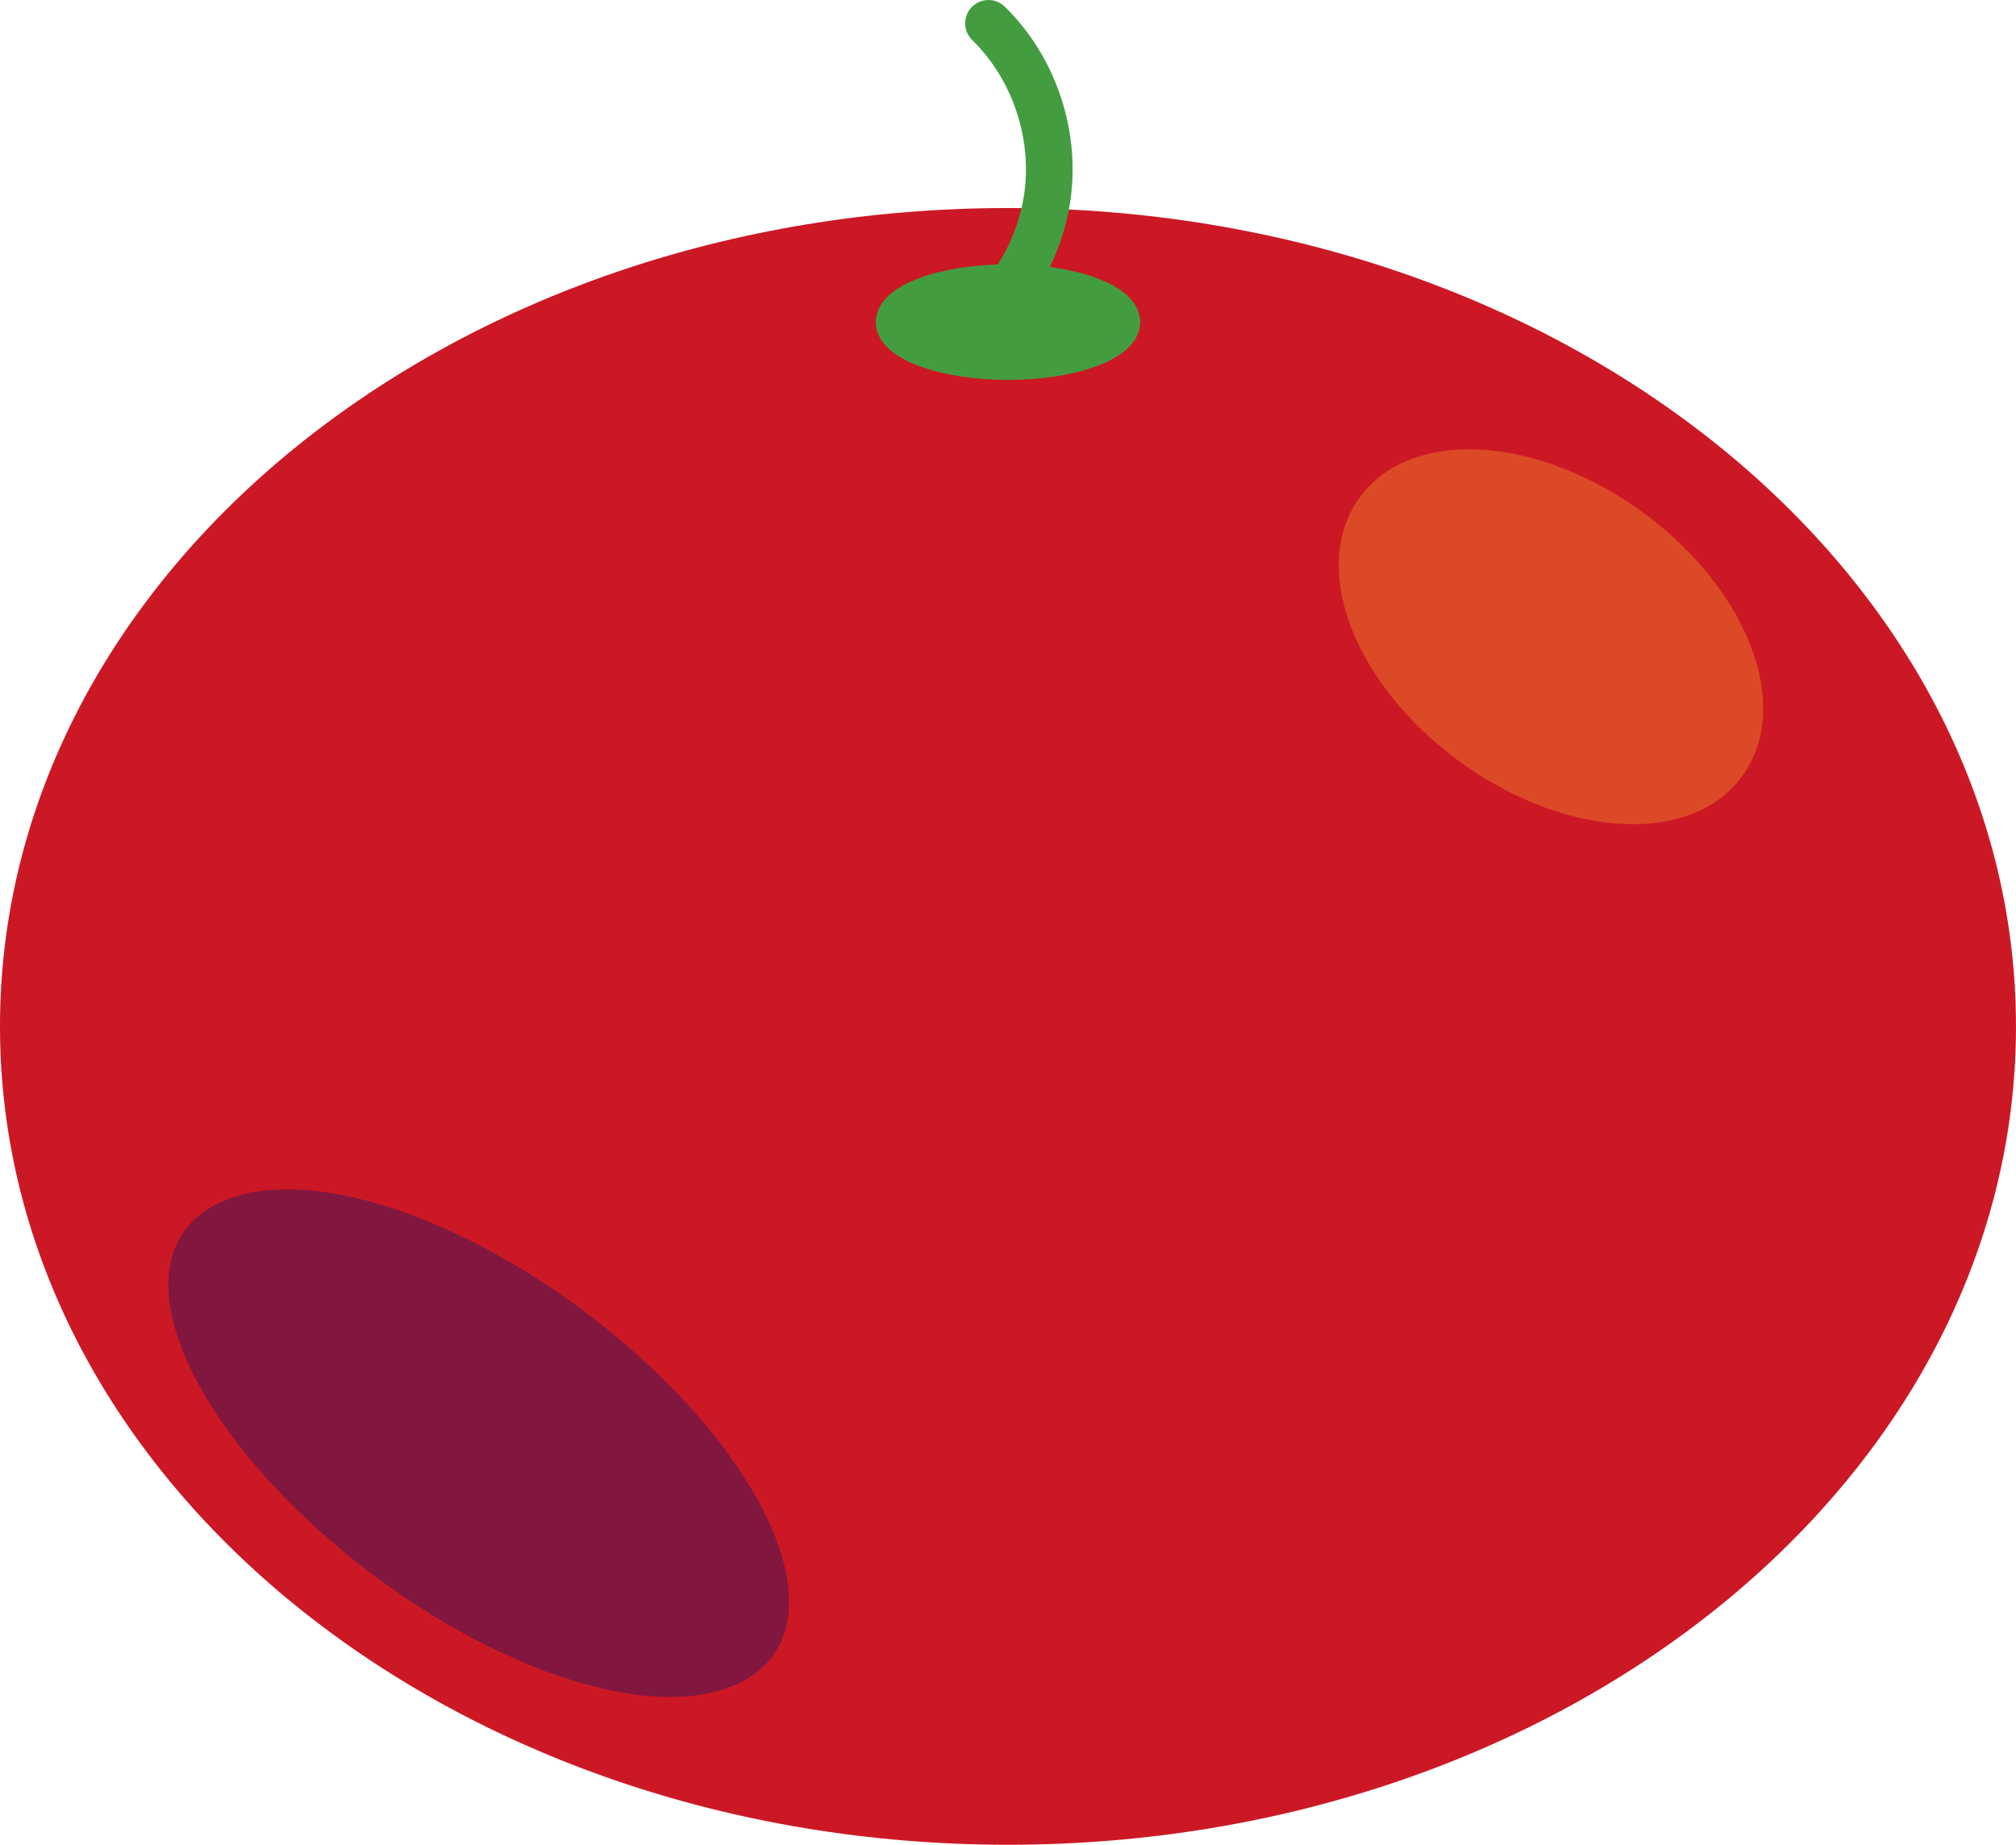
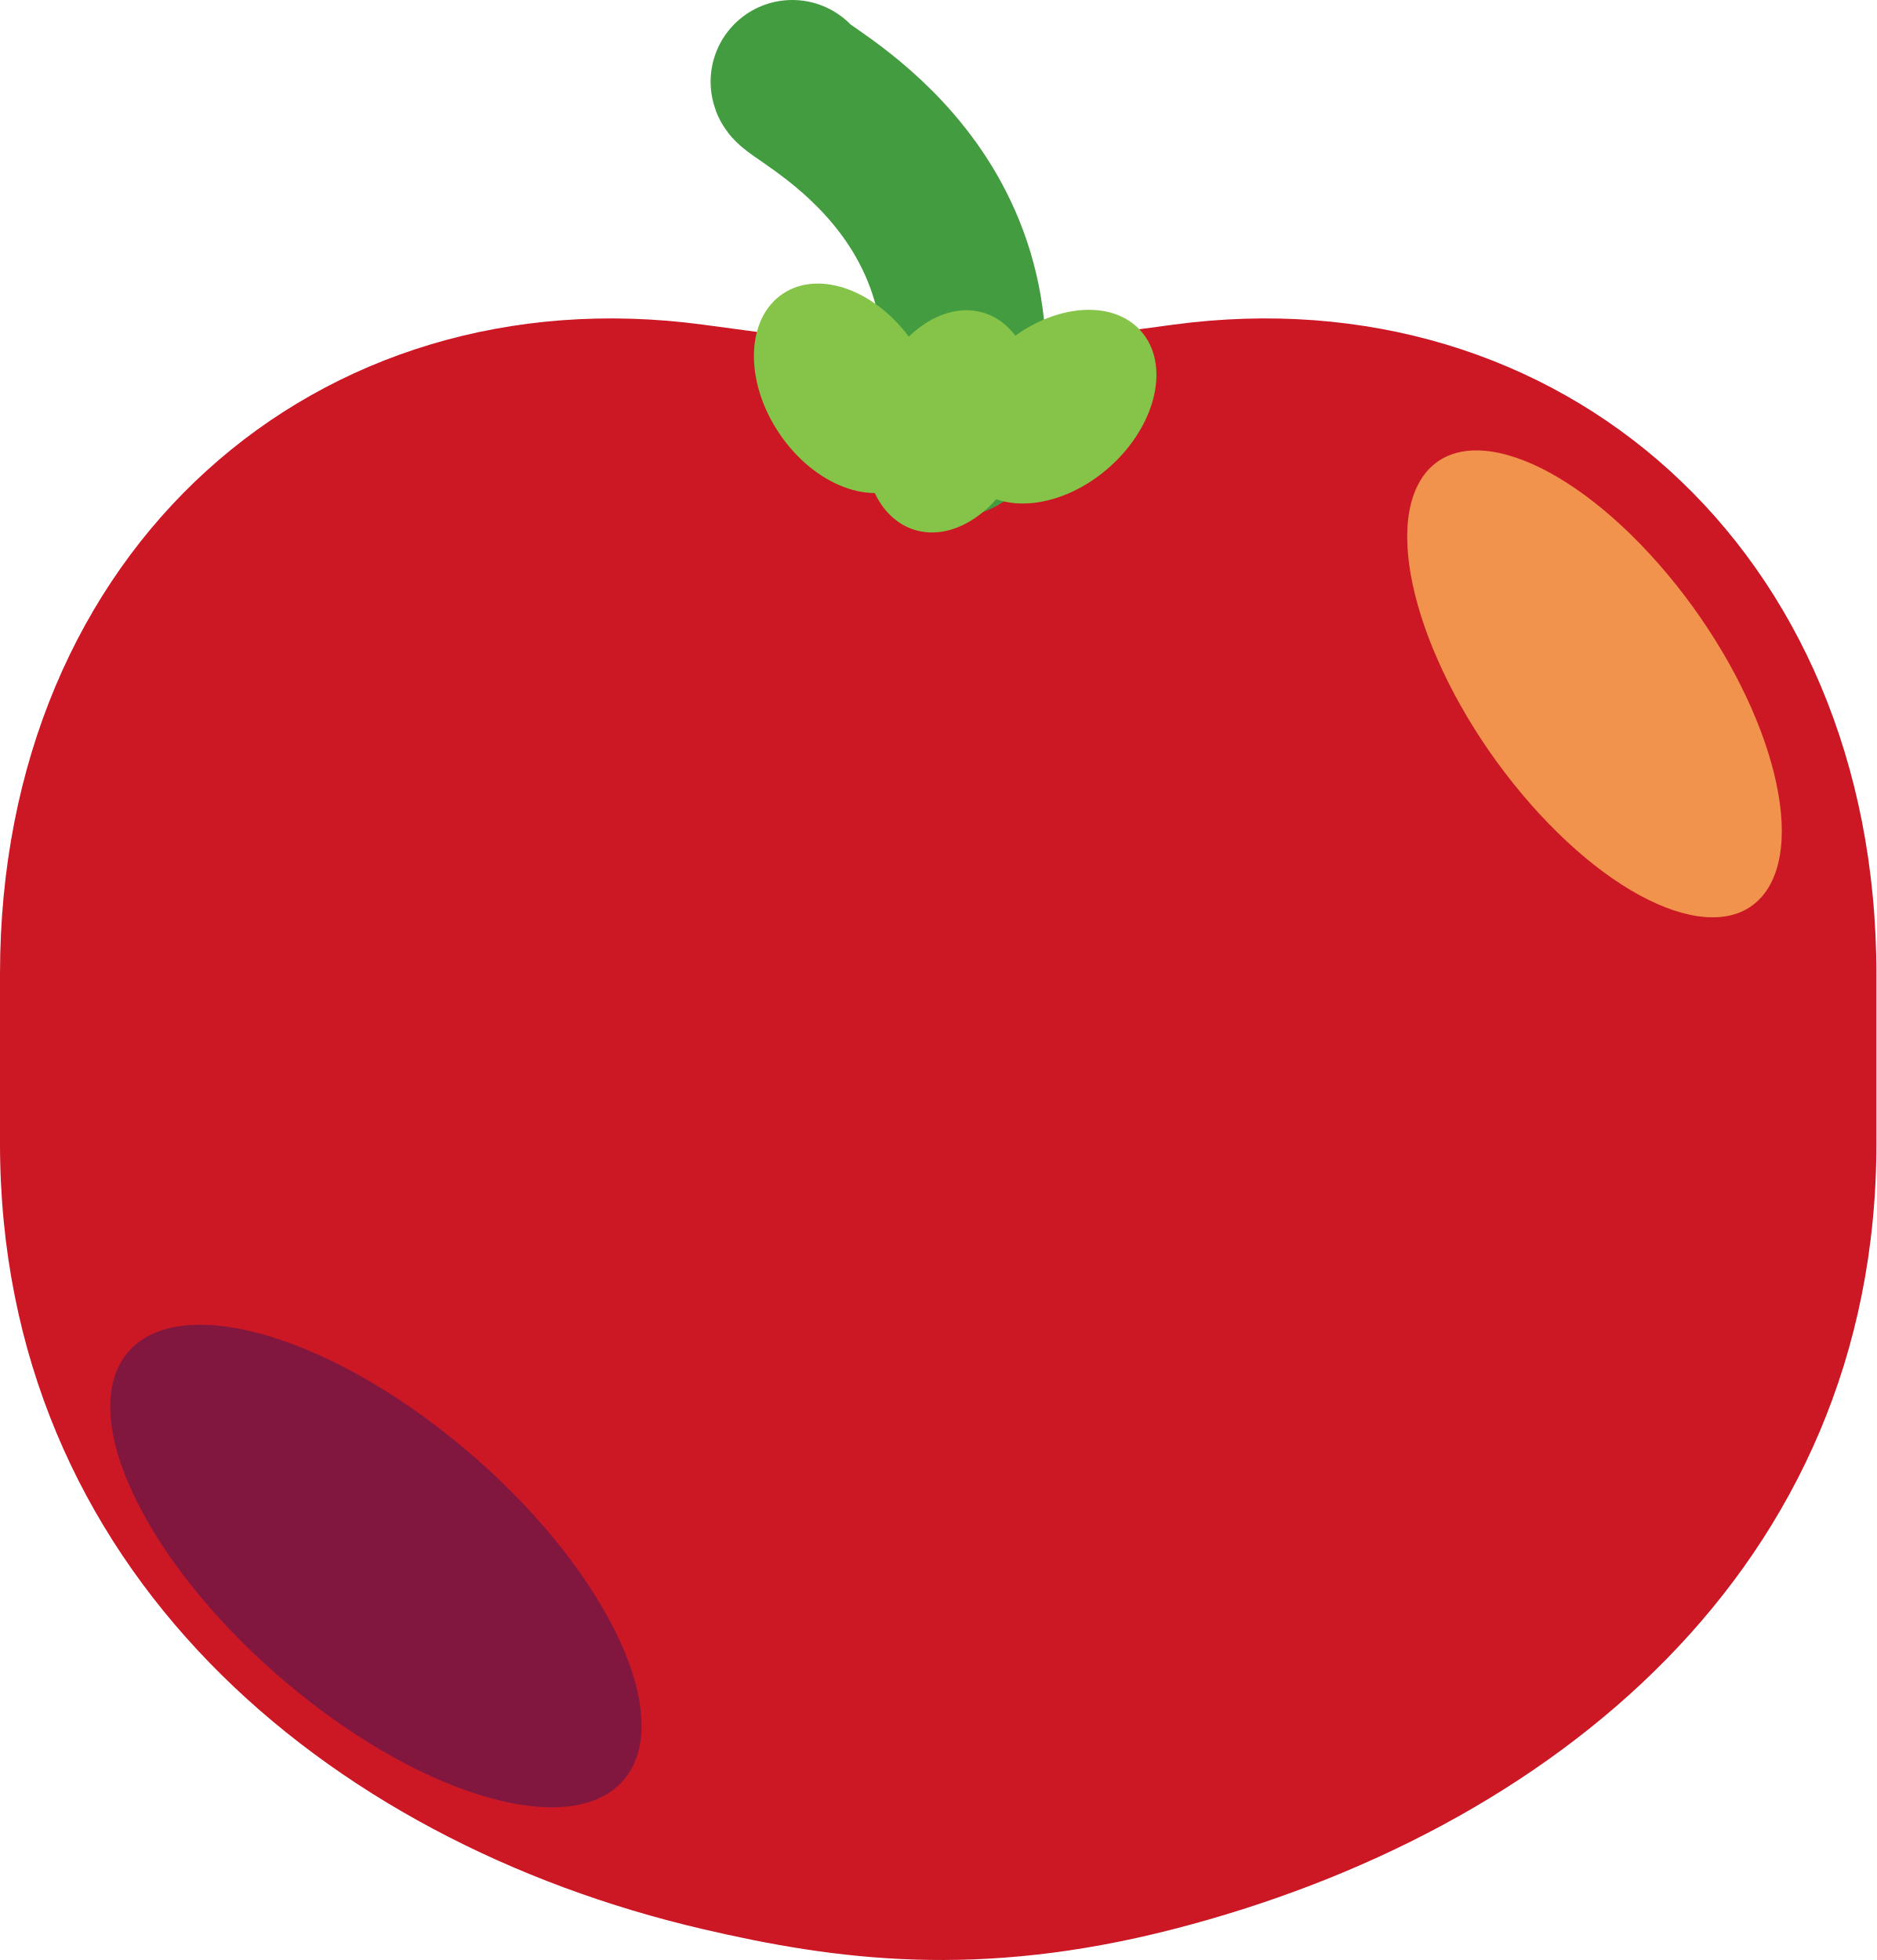
- <svg xmlns="http://www.w3.org/2000/svg" width="222.972" height="204.038" viewBox="0 0 58.995 53.985" version="1.1" id="svg1">
+ <svg xmlns="http://www.w3.org/2000/svg" width="1194.877" height="1248.169" viewBox="0 0 316.145 330.245" version="1.1" id="svg1">
  <defs id="defs1">
    </defs>
-   <g id="layer1" transform="translate(-4.369275,-6.874132)">
-     <g id="g4" transform="translate(0,3.044206)">
-       <g id="g3" transform="translate(0.5113085,-2.232737)">
-         <ellipse style="fill:#cc1825;stroke:#cc1825;stroke-width:1.065;stroke-linecap:round" id="path1" cx="33.355" cy="36.099" rx="28.965" ry="23.416" />
-         <ellipse style="fill:#81173f;stroke:#81173f;stroke-width:1.186;stroke-linecap:round" id="path2" cx="-24.871" cy="55.858" rx="4.918" ry="9.722" transform="matrix(0.9159299,-0.4013382,0.7276878,0.6859085,0,0)" />
-         <ellipse style="fill:#dc4926;stroke:#dc4926;stroke-width:0.883;stroke-linecap:round" id="ellipse2" cx="7.834" cy="54.753" rx="4.087" ry="6.482" transform="matrix(0.5472933,-0.8369409,0.821086,0.5708045,0,0)" />
-       </g>
-       <ellipse style="fill:#439d40;stroke:#439d40;stroke-width:0.827;stroke-linecap:round" id="path3" cx="33.867" cy="13.256" rx="3.455" ry="1.278" />
-       <path style="fill:none;stroke:#439d40;stroke-width:1.365;stroke-linecap:round;stroke-linejoin:miter;stroke-dasharray:none;stroke-opacity:1" d="m 34.392,14.147 c 0.632,-0.79 1.057,-1.745 1.22,-2.744 0.304,-1.866 -0.354,-3.863 -1.707,-5.183" id="path4" transform="translate(-0.6097872,-1.707404)" />
-     </g>
+   <g id="layer1" transform="translate(119.5532,125.4488)">
+     <path id="rect1" style="fill:#cc1825;stroke-width:27.517;stroke-linecap:round;stroke-linejoin:round;paint-order:stroke fill markers" d="m -1.089,-70.745 39.608,5.325 39.608,-5.325 c 65.044,-8.745 118.464,37.818 118.464,109.411 v 28.538 c 0,71.593 -54.903,116.055 -118.464,132.4 -32.861,8.451 -56.853,5.206 -79.217,0 C -65.009,184.724 -119.553,138.797 -119.553,67.204 V 38.666 c 0,-71.593 53.42,-118.156 118.464,-109.411 z" />
+     <path style="fill:none;stroke:#439d40;stroke-width:27.517;stroke-linecap:round;stroke-linejoin:miter;stroke-dasharray:none;stroke-opacity:1" d="m 13.933,-111.691 c -0.395,1.58 36.257,17.481 27.745,59.454" id="path2" />
+     <ellipse style="fill:#85c448;stroke:none;stroke-width:21.488;stroke-linecap:round;stroke-linejoin:round;paint-order:stroke fill markers" id="path1" cx="81.416" cy="-3.785" rx="19.191" ry="13.619" transform="rotate(-41.64292)" />
+     <ellipse style="fill:#85c448;stroke:none;stroke-width:21.488;stroke-linecap:round;stroke-linejoin:round;paint-order:stroke fill markers" id="ellipse1" cx="36.926" cy="52.633" rx="19.191" ry="13.619" transform="rotate(-123.9474)" />
+     <ellipse style="fill:#85c448;stroke:none;stroke-width:21.488;stroke-linecap:round;stroke-linejoin:round;paint-order:stroke fill markers" id="ellipse2" cx="64.366" cy="21.264" rx="19.191" ry="13.619" transform="rotate(-71.72617)" />
+     <ellipse style="fill:#f1934c;stroke:none;stroke-width:36.355;stroke-linecap:round;stroke-linejoin:round;stroke-dasharray:none;paint-order:stroke fill markers" id="path3" cx="126.815" cy="134.932" rx="22.893" ry="44.922" transform="matrix(0.4740446,-0.8805008,0.6594197,0.751775,0,0)" />
+     <ellipse style="fill:#81173f;stroke:none;stroke-width:42.12;stroke-linecap:round;stroke-linejoin:round;stroke-dasharray:none;paint-order:stroke fill markers" id="ellipse3" cx="-144.822" cy="20.977" rx="25.098" ry="55.001" transform="matrix(0.5013191,-0.8652625,0.7808378,0.6247338,0,0)" />
  </g>
</svg>
